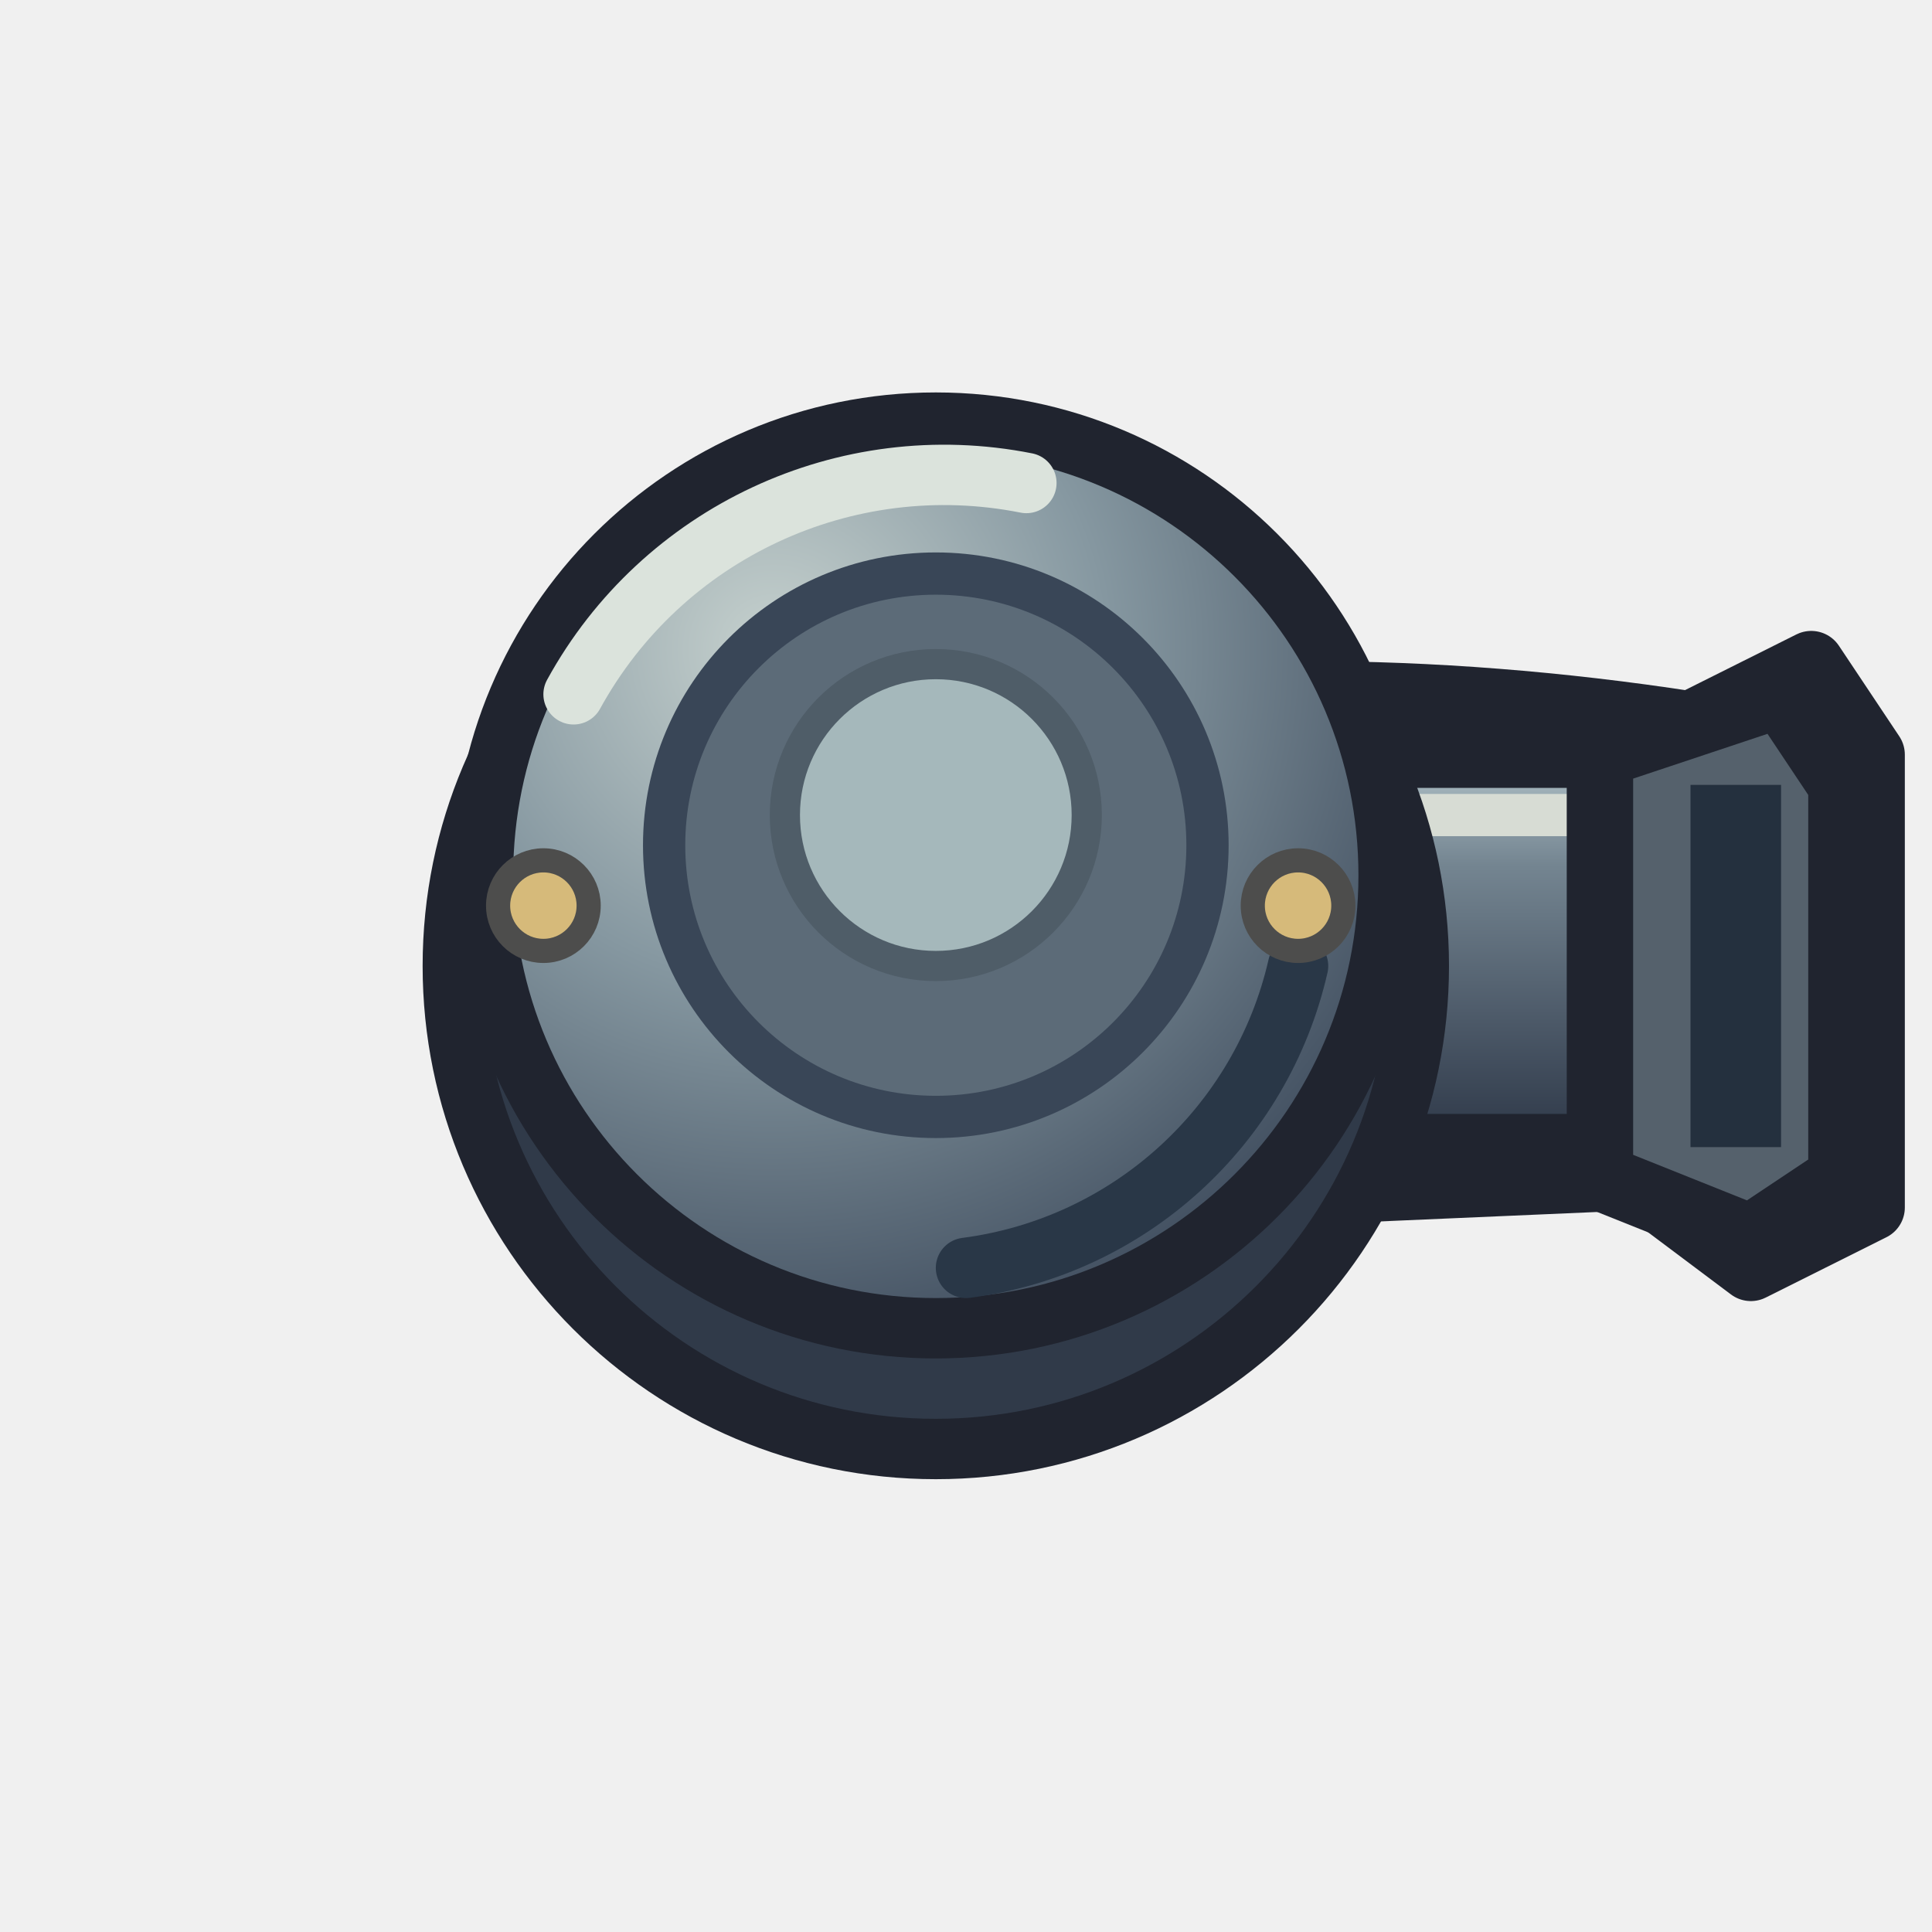
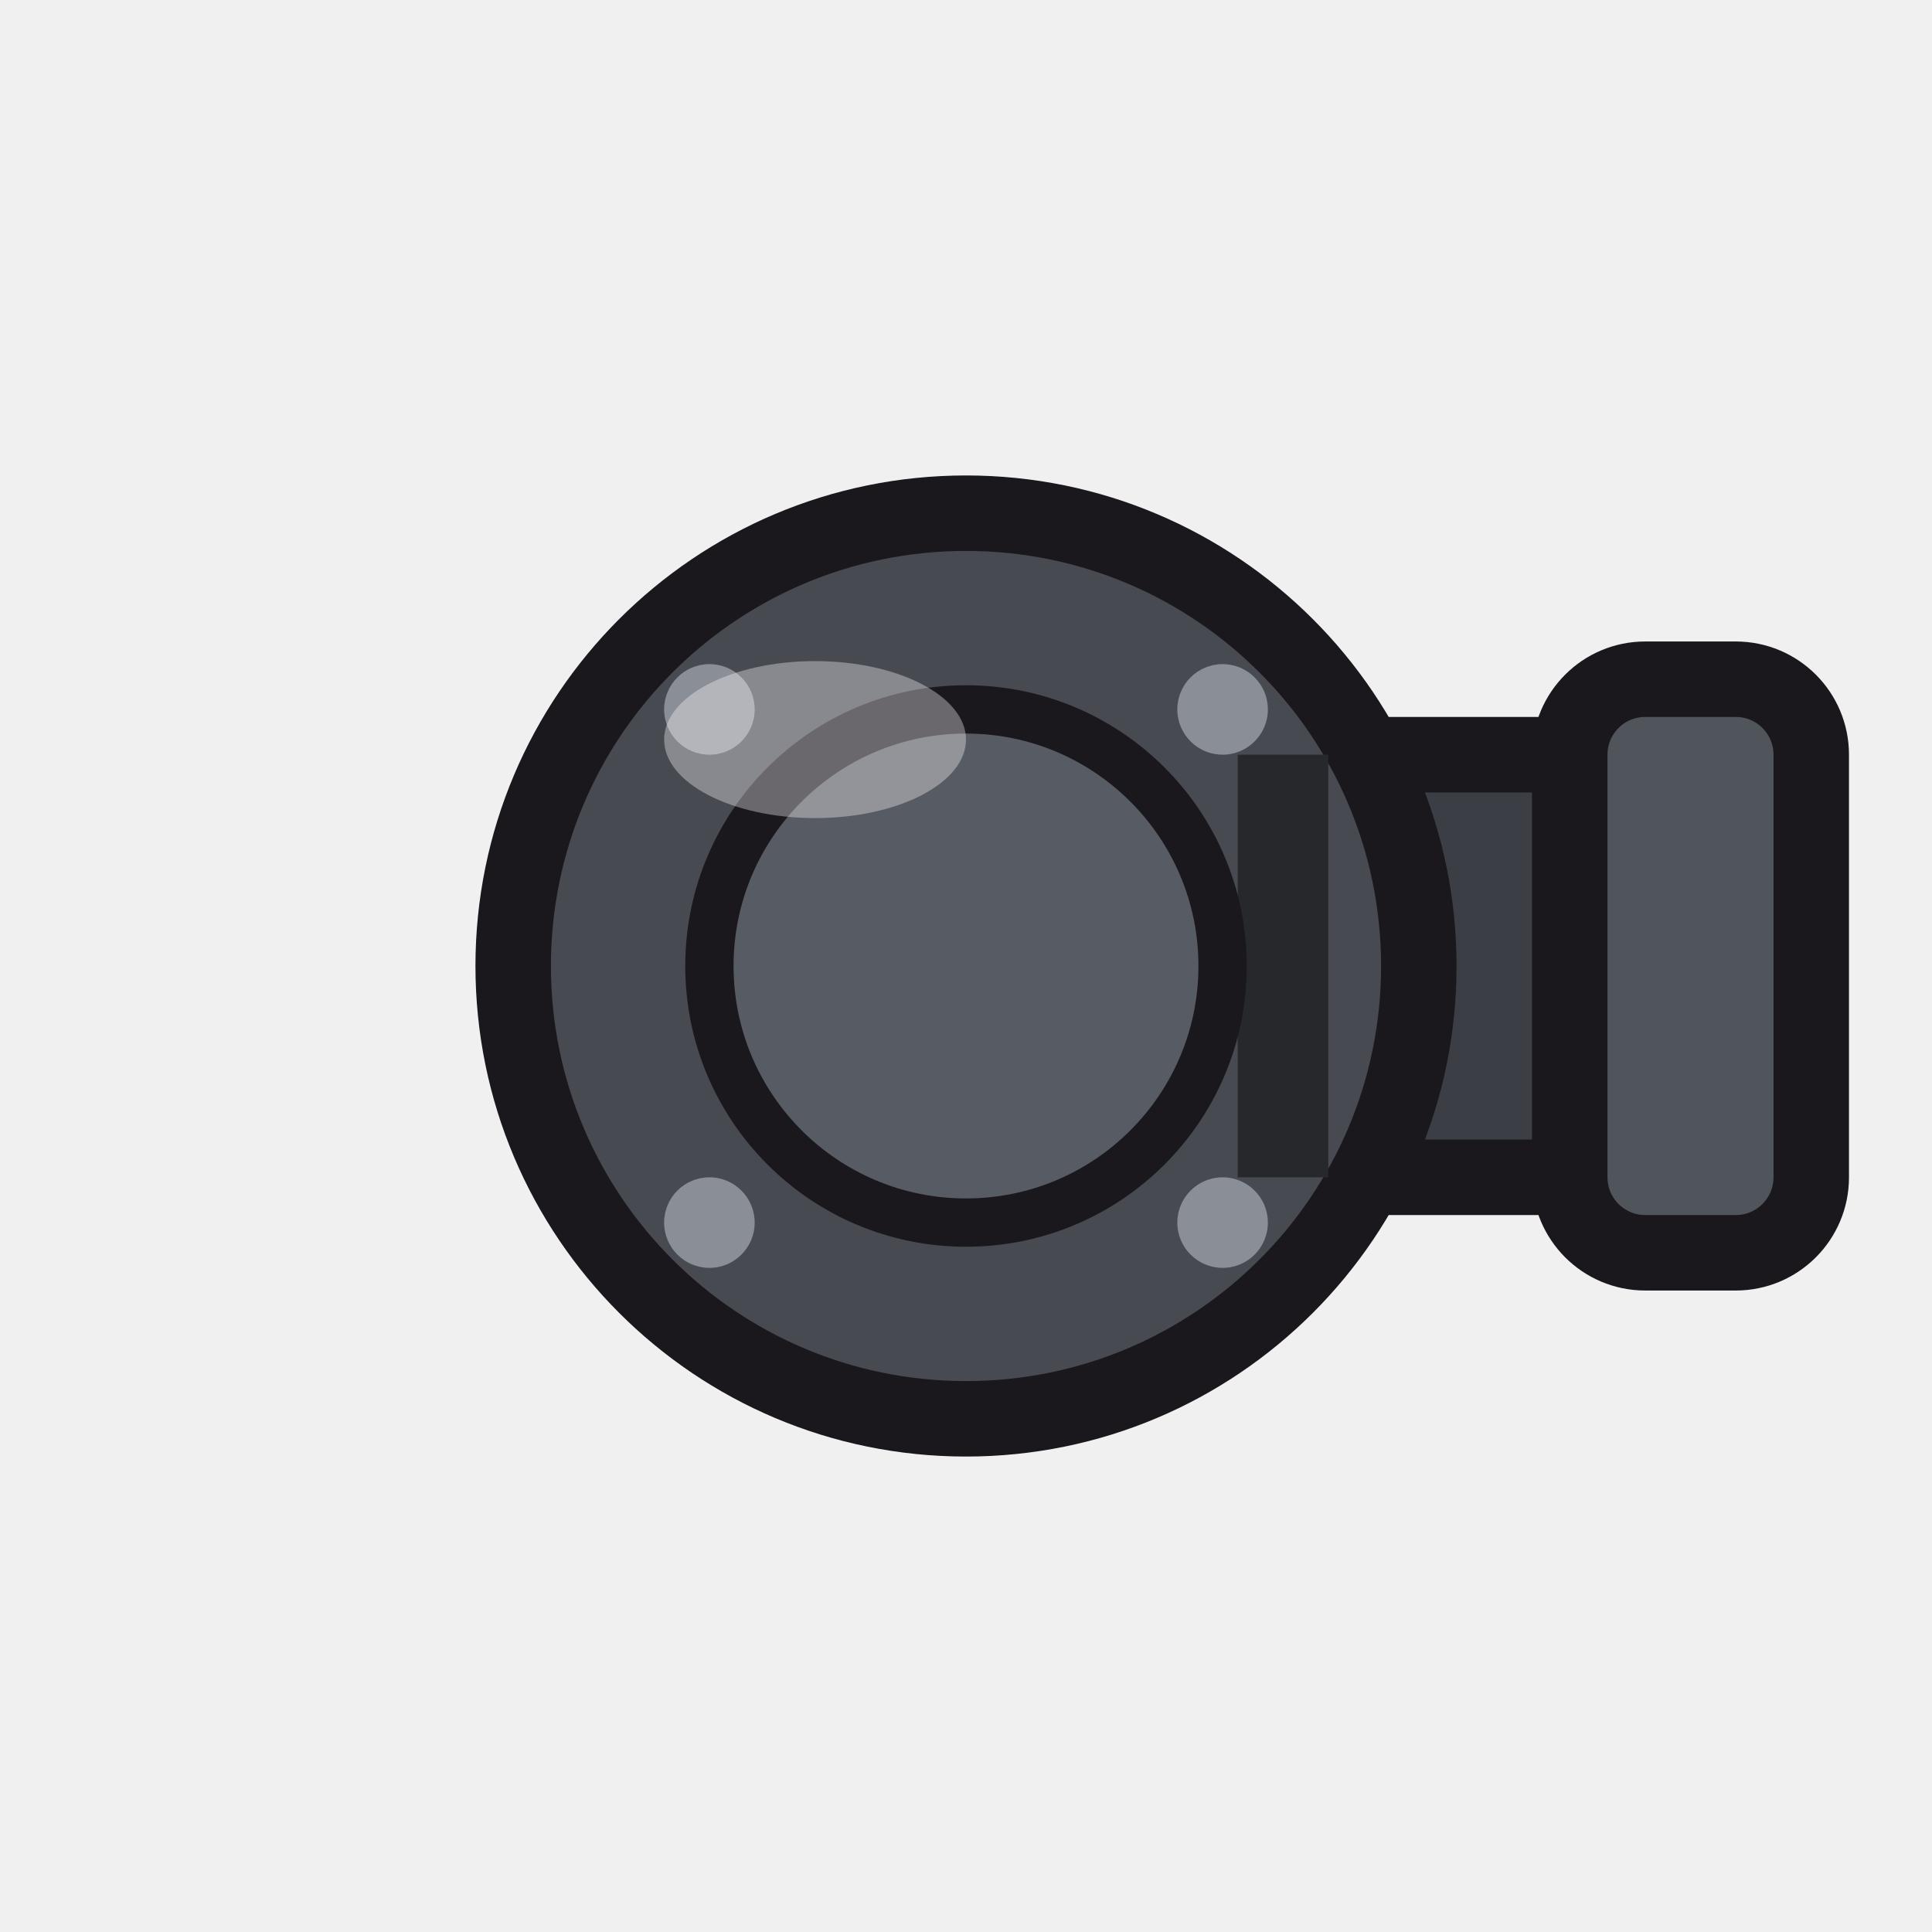
- <svg xmlns="http://www.w3.org/2000/svg" width="64" height="64" viewBox="0 0 64 64">
-   <defs>
-     <linearGradient id="barrel" x1="0" y1="0" x2="0" y2="1">
-       <stop stop-color="#b2c3c9" />
-       <stop offset=".28" stop-color="#748591" />
-       <stop offset=".68" stop-color="#4c5968" />
-       <stop offset="1" stop-color="#2d3747" />
-     </linearGradient>
-     <radialGradient id="dome" cx=".32" cy=".25" r=".85">
-       <stop stop-color="#c6d1ce" />
-       <stop offset=".43" stop-color="#8698a1" />
-       <stop offset="1" stop-color="#394658" />
-     </radialGradient>
-   </defs>
-   <g stroke-linejoin="round" stroke-linecap="round">
-     <path d="M31 24 Q43 22 56 24 L60 22 62 25 62 40 58 42 54 39 31 40Z" fill="#272f3d" stroke="#20242f" stroke-width="2.2" />
-     <path d="M34 25 H56 V38 H34Z" fill="url(#barrel)" stroke="#20242f" stroke-width="2.2" />
-     <path d="M35 27 H53" fill="none" stroke="#d7dcd4" stroke-width="1.4" />
-     <path d="M53 25 59 23 61 26 61 39 58 41 53 39Z" fill="#55616c" stroke="#20242f" stroke-width="2.2" />
-     <path d="M56 26 H59 V38 H56Z" fill="#24303e" stroke="none" stroke-width="0" />
-     <circle cx="31" cy="32" r="16" fill="#303a49" stroke="#20242f" stroke-width="2" />
-     <circle cx="31" cy="29" r="15" fill="url(#dome)" stroke="#20242f" stroke-width="2" />
-     <circle cx="31" cy="28" r="9" fill="#5c6b78" stroke="#394657" stroke-width="1.4" />
-     <circle cx="31" cy="27" r="5" fill="#a5b8bb" stroke="#4f5d68" stroke-width="1" />
-     <path d="M19 23 A14 14 0 0 1 34 16" fill="none" stroke="#dbe3dc" stroke-width="2" />
-     <path d="M43 32 A13 13 0 0 1 32 42" fill="none" stroke="#293747" stroke-width="2" />
-     <circle cx="18" cy="30" r="1.5" fill="#d6ba7a" stroke="#4d4d4c" stroke-width="0.8" />
-     <circle cx="43" cy="30" r="1.5" fill="#d6ba7a" stroke="#4d4d4c" stroke-width="0.8" />
+ <svg xmlns="http://www.w3.org/2000/svg" viewBox="0 0 64 64">
+   <g stroke="#1a171d" stroke-linejoin="round" stroke-width="2.5">
+     <rect x="34" y="25" width="22" height="14" rx="3" fill="#3b3e44" />
+     <rect x="52" y="22.5" width="8" height="19" rx="2.5" fill="#50545b" />
+     <circle cx="32" cy="32" r="15" fill="#474a51" />
  </g>
+   <rect x="41" y="25" width="3" height="14" fill="#26282c" />
+   <circle cx="32" cy="32" r="8.5" fill="#575b63" stroke="#1a171d" stroke-width="1.6" />
+   <g fill="#8a8e96">
+     <circle cx="40.5" cy="40.5" r="1.5" />
+     <circle cx="23.5" cy="40.5" r="1.5" />
+     <circle cx="23.5" cy="23.5" r="1.5" />
+     <circle cx="40.5" cy="23.5" r="1.5" />
+   </g>
+   <ellipse cx="27" cy="24.5" rx="5" ry="2.6" fill="#ffffff" opacity="0.35" />
</svg>
